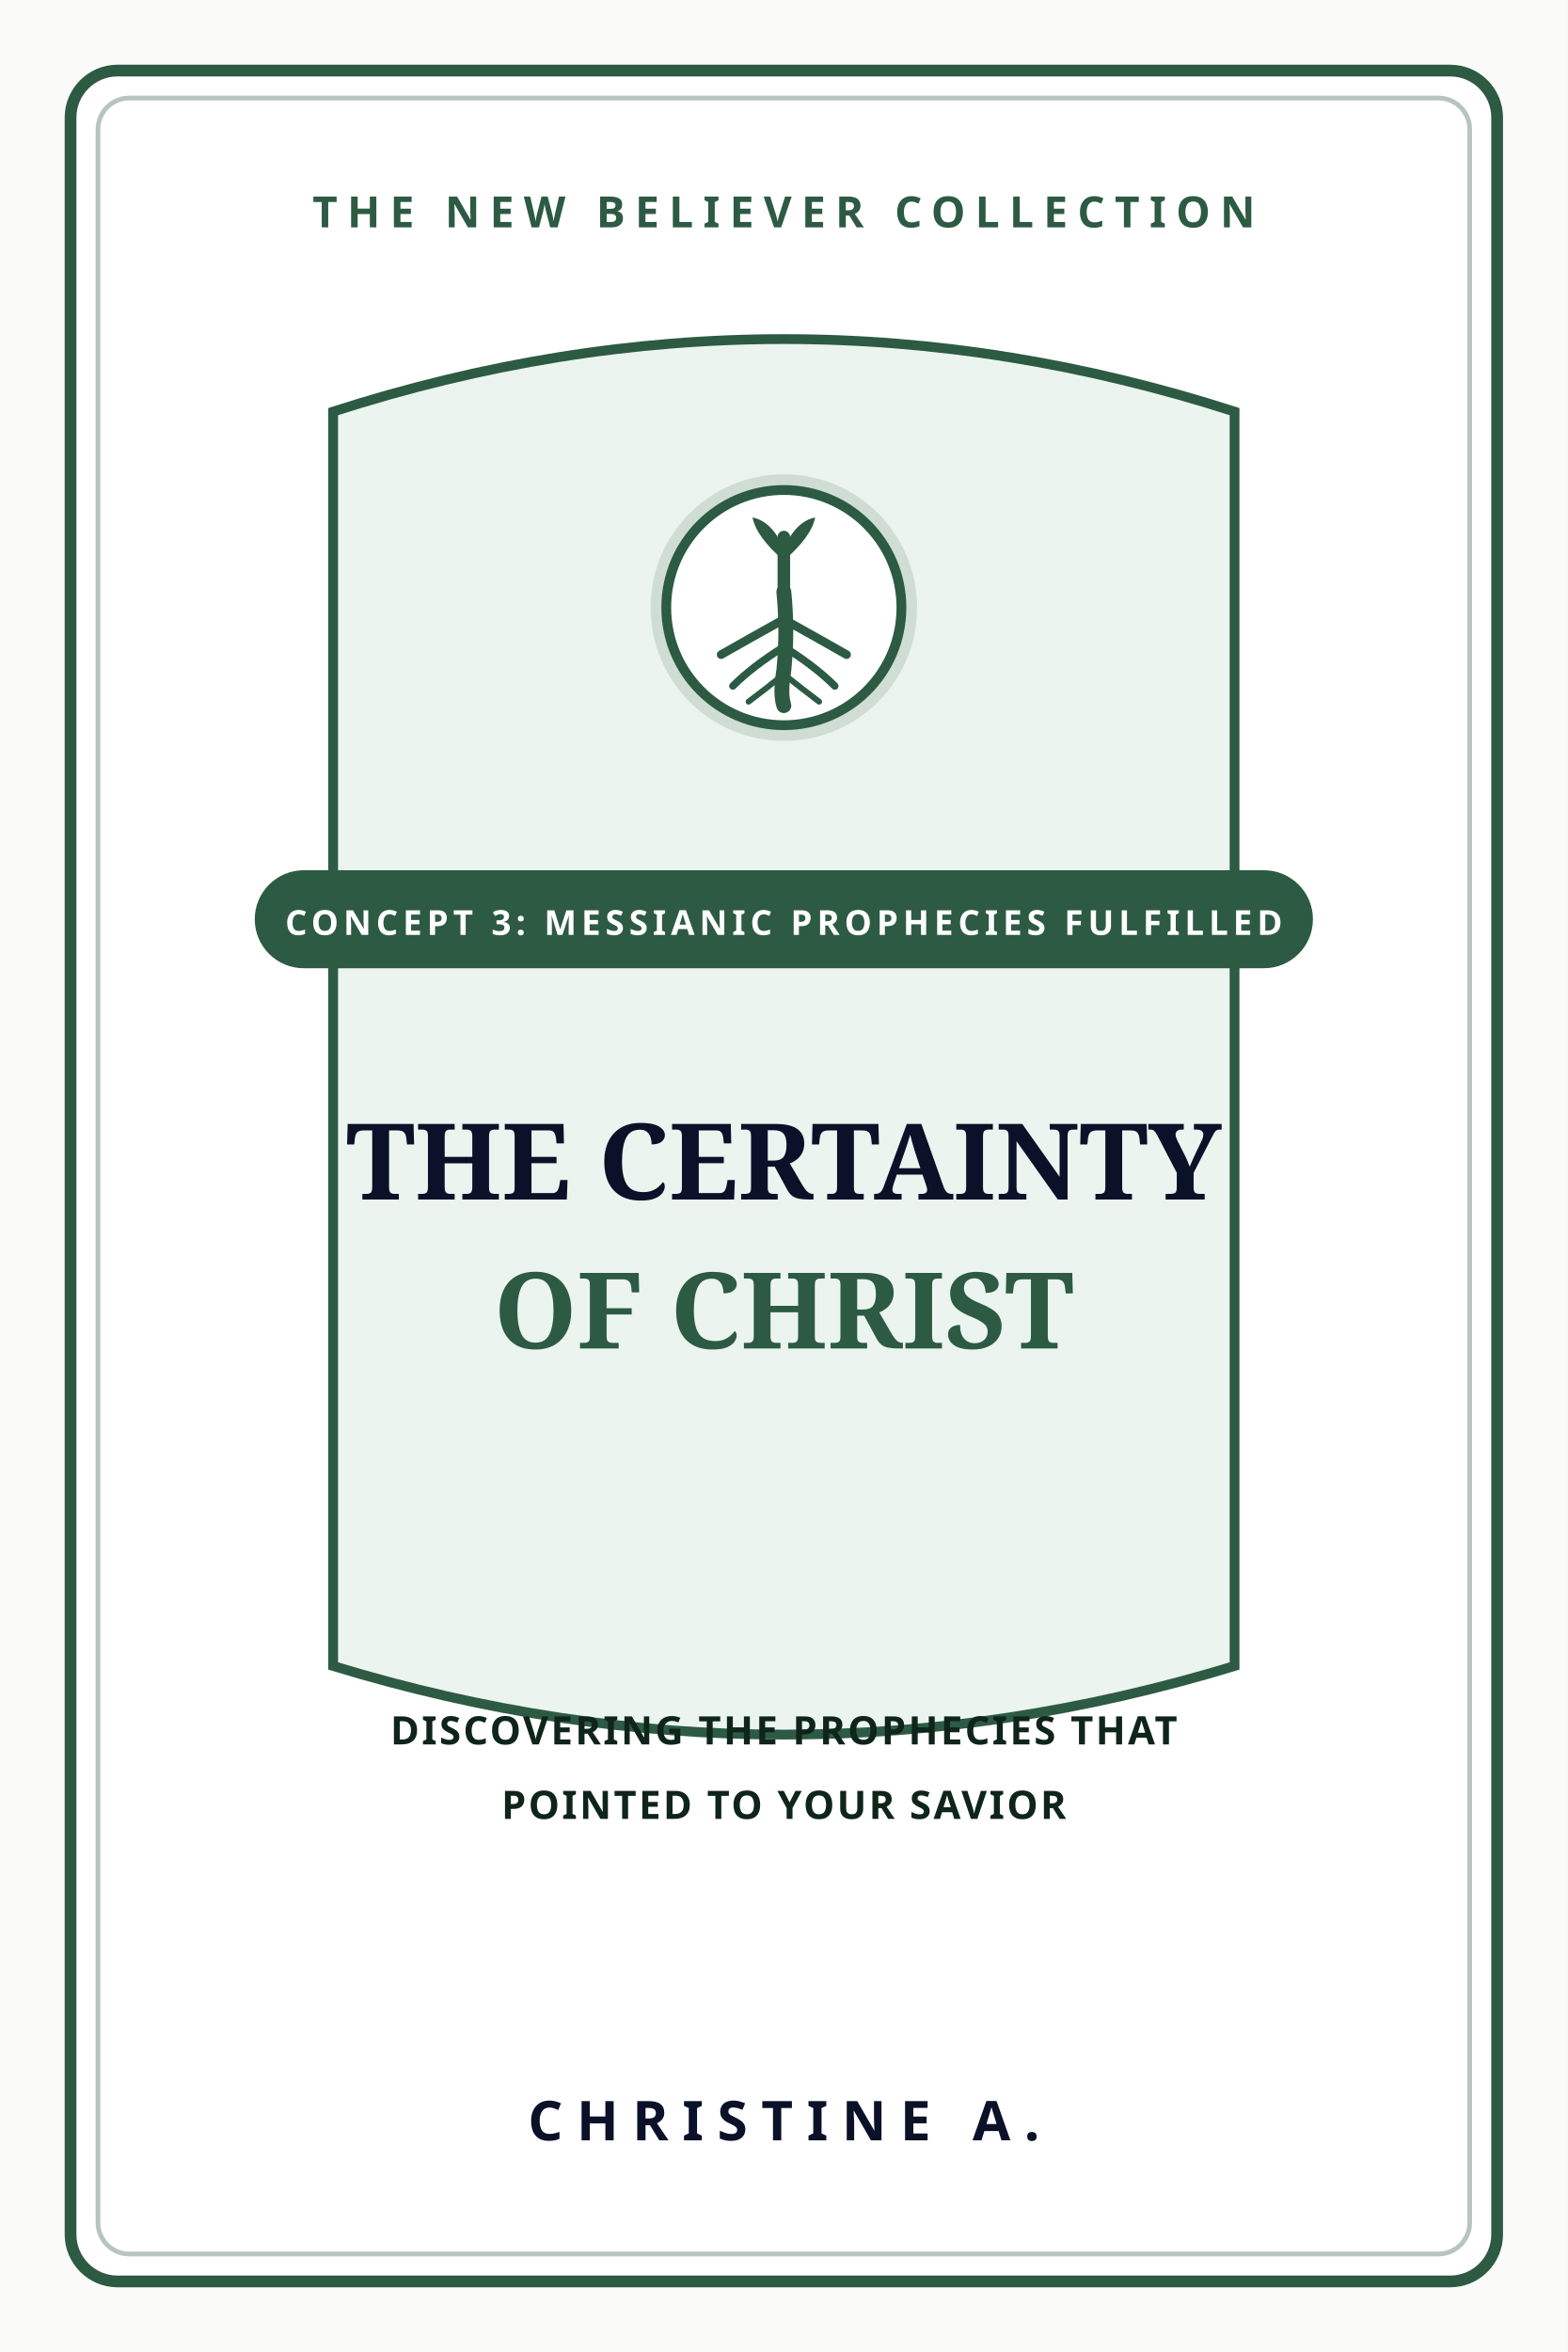
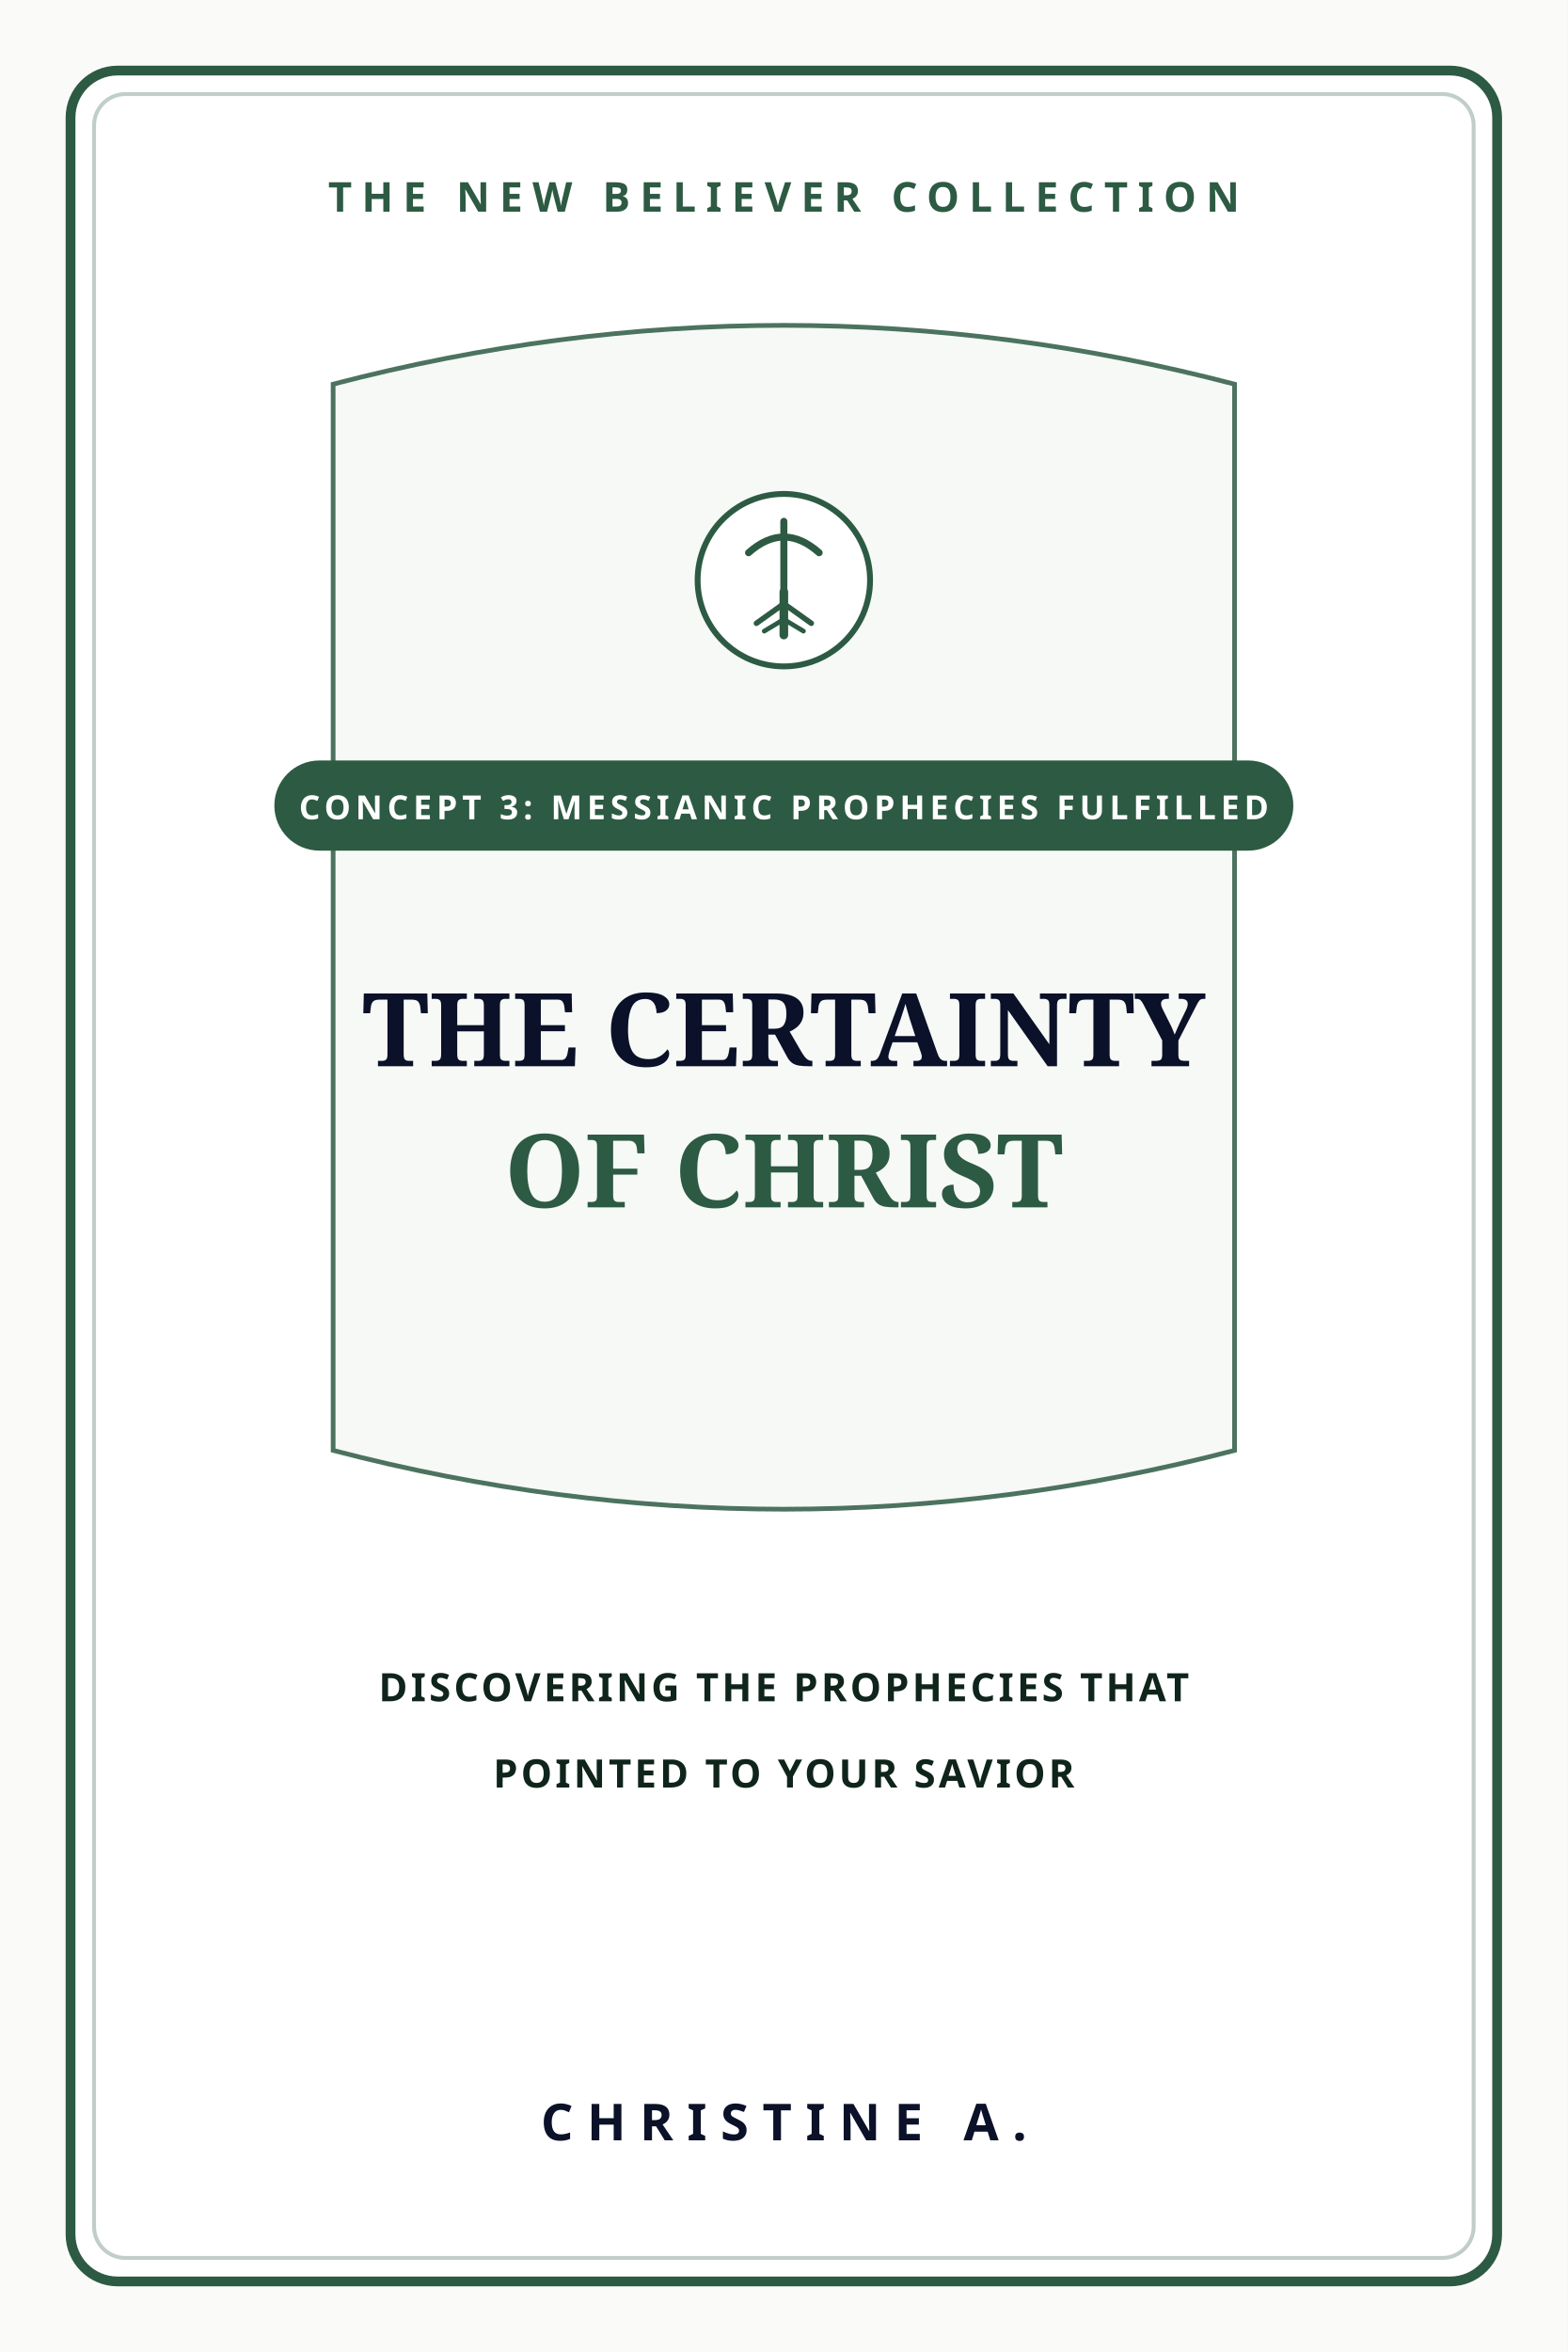
<svg xmlns="http://www.w3.org/2000/svg" viewBox="0 0 400 600" width="100%" height="100%">
  <rect width="100%" height="100%" fill="#FAFBF9" />
-   <rect x="18" y="18" width="364" height="564" rx="12" fill="#FFFFFF" stroke="#2D5A43" stroke-width="3" />
-   <rect x="25" y="25" width="350" height="550" rx="8" fill="none" stroke="#2D5A43" stroke-width="1.2" opacity="0.35" />
-   <path d="M 85 105 Q 200 68 315 105 L 315 425 Q 200 460 85 425 Z" fill="#EBF4EE" stroke="#2D5A43" stroke-width="2.5" />
-   <g transform="translate(200, 155)">
-     <circle cx="0" cy="0" r="34" fill="#2D5A43" opacity="0.15" />
-     <circle cx="0" cy="0" r="30" fill="#FFFFFF" stroke="#2D5A43" stroke-width="2.5" />
-     <path d="M 0 -18 L 0 -4" stroke="#2D5A43" stroke-width="3.2" stroke-linecap="round" />
-     <path d="M 0 -12 Q -7 -18 -8 -23 Q -3 -22 0 -15" fill="#2D5A43" />
-     <path d="M 0 -12 Q 7 -18 8 -23 Q 3 -22 0 -15" fill="#2D5A43" />
-     <path d="M 0 -4 Q 1 6 0 16 Q -1 22 0 25" stroke="#2D5A43" stroke-width="3.8" fill="none" stroke-linecap="round" />
-     <path d="M 0 3 Q -9 8 -16 12" stroke="#2D5A43" stroke-width="2.2" fill="none" stroke-linecap="round" />
-     <path d="M 0 3 Q 9 8 16 12" stroke="#2D5A43" stroke-width="2.2" fill="none" stroke-linecap="round" />
-     <path d="M 0 10 Q -8 15 -13 20" stroke="#2D5A43" stroke-width="1.9" fill="none" stroke-linecap="round" />
-     <path d="M 0 10 Q 8 15 13 20" stroke="#2D5A43" stroke-width="1.9" fill="none" stroke-linecap="round" />
-     <path d="M 0 17 Q -5 21 -9 24" stroke="#2D5A43" stroke-width="1.5" fill="none" stroke-linecap="round" />
-     <path d="M 0 17 Q 5 21 9 24" stroke="#2D5A43" stroke-width="1.5" fill="none" stroke-linecap="round" />
+   <rect x="18" y="18" width="364" height="564" rx="12" fill="#FFFFFF" stroke="#2D5A43" stroke-width="2.5" />
+   <rect x="24" y="24" width="352" height="552" rx="8" fill="none" stroke="#2D5A43" stroke-width="1" opacity="0.3" />
+   <path d="M 85 98 Q 200 68 315 98 L 315 370 Q 200 400 85 370 Z" fill="#F4F8F5" stroke="#2D5A43" stroke-width="1.2" opacity="0.85" />
+   <g transform="translate(200, 148)">
+     <circle cx="0" cy="0" r="22" fill="#2D5A43" opacity="0.12" />
+     <circle cx="0" cy="0" r="22" fill="#FFFFFF" stroke="#2D5A43" stroke-width="1.5" />
+     <path d="M -9 -7 Q 0 -15 9 -7 M 0 -15 L 0 3" stroke="#2D5A43" stroke-width="1.8" fill="none" stroke-linecap="round" />
+     <path d="M 0 3 L 0 14" stroke="#2D5A43" stroke-width="2.2" stroke-linecap="round" />
+     <path d="M 0 6 L -7 11" stroke="#2D5A43" stroke-width="1.4" stroke-linecap="round" />
+     <path d="M 0 6 L 7 11" stroke="#2D5A43" stroke-width="1.4" stroke-linecap="round" />
+     <path d="M 0 10 L -5 13" stroke="#2D5A43" stroke-width="1.2" stroke-linecap="round" />
+     <path d="M 0 10 L 5 13" stroke="#2D5A43" stroke-width="1.2" stroke-linecap="round" />
  </g>
-   <text x="200" y="58" font-family="'Montserrat', system-ui, sans-serif" font-size="11" font-weight="800" fill="#2D5A43" text-anchor="middle" letter-spacing="2.5">THE NEW BELIEVER COLLECTION</text>
-   <rect x="65" y="222" width="270" height="25" rx="12.5" fill="#2D5A43" />
-   <text x="200" y="238.5" font-family="'Montserrat', system-ui, sans-serif" font-size="8.8" font-weight="800" fill="#FFFFFF" text-anchor="middle" letter-spacing="1.2">CONCEPT 3: MESSIANIC PROPHECIES FULFILLED</text>
-   <text x="200" y="306" font-family="'Playfair Display', Georgia, serif" font-size="27" font-weight="bold" fill="#0A1128" text-anchor="middle">THE CERTAINTY</text>
-   <text x="200" y="344" font-family="'Playfair Display', Georgia, serif" font-size="27" font-weight="bold" fill="#2D5A43" text-anchor="middle">OF CHRIST</text>
-   <text x="200" y="445" font-family="'Montserrat', system-ui, sans-serif" font-size="10" font-weight="800" fill="#0F241A" text-anchor="middle" letter-spacing="0.6">DISCOVERING THE PROPHECIES THAT</text>
-   <text x="200" y="464" font-family="'Montserrat', system-ui, sans-serif" font-size="10" font-weight="800" fill="#0F241A" text-anchor="middle" letter-spacing="0.6">POINTED TO YOUR SAVIOR</text>
-   <text x="200" y="546" font-family="'Montserrat', system-ui, sans-serif" font-size="14" font-weight="800" fill="#0A1128" text-anchor="middle" letter-spacing="3.5">CHRISTINE A.</text>
+   <text x="200" y="54" font-family="'Montserrat', system-ui, sans-serif" font-size="10.5" font-weight="800" fill="#2D5A43" text-anchor="middle" letter-spacing="2.5">THE NEW BELIEVER COLLECTION</text>
+   <rect x="70" y="194" width="260" height="23" rx="11.5" fill="#2D5A43" />
+   <text x="200" y="209" font-family="'Montserrat', system-ui, sans-serif" font-size="8.5" font-weight="800" fill="#FFFFFF" text-anchor="middle" letter-spacing="1.2">CONCEPT 3: MESSIANIC PROPHECIES FULFILLED</text>
+   <text x="200" y="272" font-family="'Playfair Display', Georgia, serif" font-size="26" font-weight="bold" fill="#0A1128" text-anchor="middle">THE CERTAINTY</text>
+   <text x="200" y="308" font-family="'Playfair Display', Georgia, serif" font-size="26" font-weight="bold" fill="#2D5A43" text-anchor="middle">OF CHRIST</text>
+   <text x="200" y="434" font-family="'Montserrat', system-ui, sans-serif" font-size="10" font-weight="800" fill="#0F241A" text-anchor="middle" letter-spacing="0.8">DISCOVERING THE PROPHECIES THAT</text>
+   <text x="200" y="456" font-family="'Montserrat', system-ui, sans-serif" font-size="10" font-weight="800" fill="#0F241A" text-anchor="middle" letter-spacing="0.8">POINTED TO YOUR SAVIOR</text>
+   <text x="200" y="546" font-family="'Montserrat', system-ui, sans-serif" font-size="13" font-weight="800" fill="#0A1128" text-anchor="middle" letter-spacing="3.5">CHRISTINE A.</text>
</svg>
